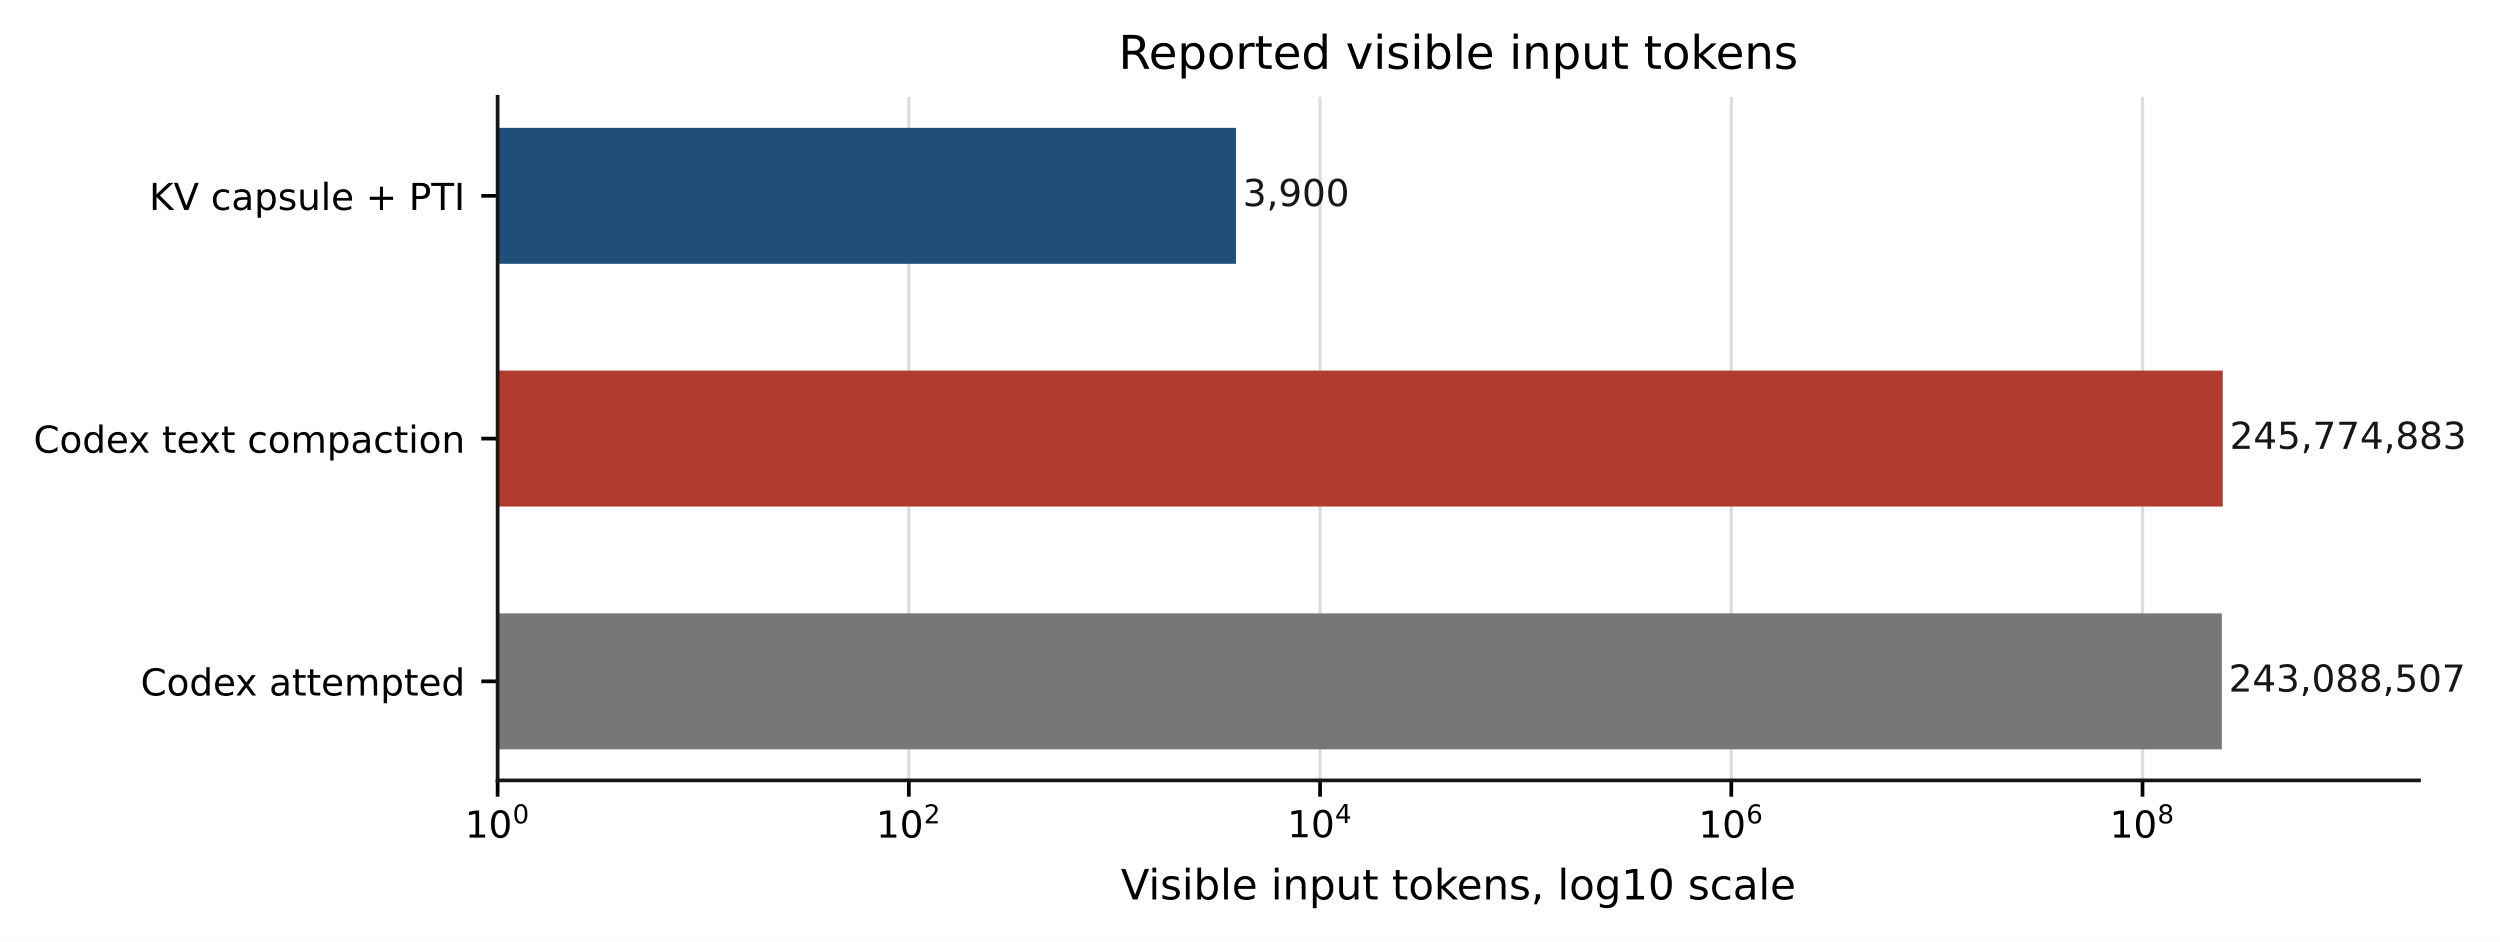
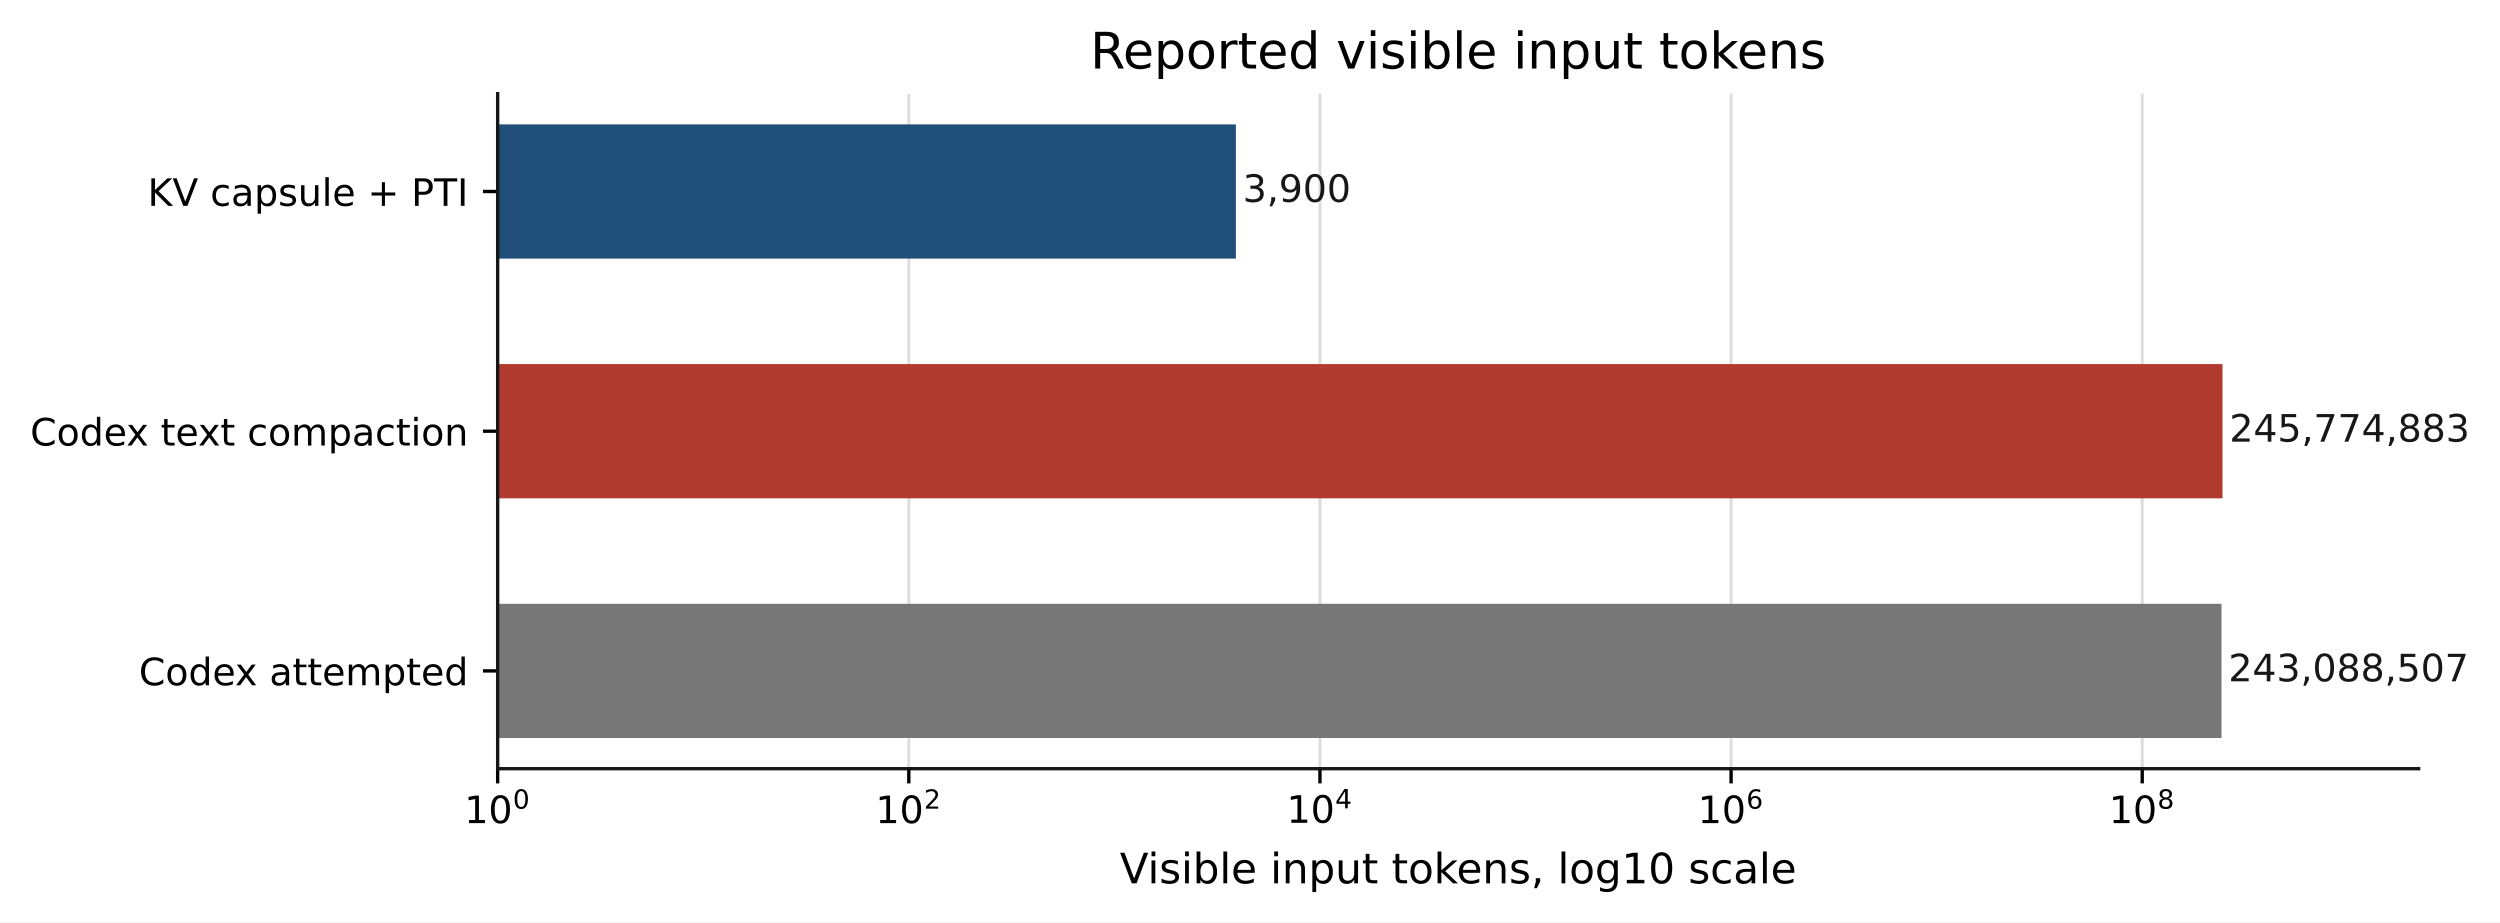
- <svg xmlns="http://www.w3.org/2000/svg" xmlns:xlink="http://www.w3.org/1999/xlink" width="537.269pt" height="202.367pt" viewBox="0 0 537.269 202.367" version="1.1">
+ <svg xmlns="http://www.w3.org/2000/svg" xmlns:xlink="http://www.w3.org/1999/xlink" width="595.465pt" height="219.683pt" viewBox="0 0 595.465 219.683" version="1.1">
  <defs>
    <style type="text/css">*{stroke-linejoin: round; stroke-linecap: butt}</style>
  </defs>
  <g id="figure_1">
    <g id="patch_1">
-       <path d="M 0 202.367  L 537.269 202.367  L 537.269 0  L 0 0  z " style="fill: #ffffff" />
+       <path d="M 0 219.683  L 595.465 219.683  L 595.465 0  L 0 0  z " style="fill: #ffffff" />
    </g>
    <g id="axes_1">
      <g id="patch_2">
-         <path d="M 106.942 167.714  L 519.862 167.714  L 519.862 20.798  L 106.942 20.798  z " style="fill: #ffffff" />
+         <path d="M 118.535 183.094  L 576.095 183.094  L 576.095 22.318  L 118.535 22.318  z " style="fill: #ffffff" />
      </g>
      <g id="matplotlib.axis_1">
        <g id="xtick_1">
          <g id="line2d_1">
-             <path d="M 106.942 167.714  L 106.942 20.798  " clip-path="url(#paf8af4e51e)" style="fill: none; stroke: #dddddd; stroke-width: 0.7; stroke-linecap: square" />
+             <path d="M 118.535 183.094  L 118.535 22.318  " clip-path="url(#pe02c27803e)" style="fill: none; stroke: #dddddd; stroke-width: 0.7; stroke-linecap: square" />
          </g>
          <g id="line2d_2">
            <defs>
-               <path id="m347a4840c4" d="M 0 0  L 0 3.5  " style="stroke: #000000; stroke-width: 0.8" />
+               <path id="mffb0977081" d="M 0 0  L 0 3.5  " style="stroke: #000000; stroke-width: 0.8" />
            </defs>
            <g>
-               <use xlink:href="#m347a4840c4" x="106.942" y="167.714" style="stroke: #000000; stroke-width: 0.8" />
+               <use xlink:href="#mffb0977081" x="118.535" y="183.094" style="stroke: #000000; stroke-width: 0.8" />
            </g>
          </g>
          <g id="text_1">
-             <g transform="translate(99.9025 180.7932)">
+             <g transform="translate(110.6153 196.9327)">
              <text>
-                 <tspan x="0" y="-0.781" style="font-size: 8px; font-family: 'DejaVu Sans'">1</tspan>
-                 <tspan x="5.09" y="-0.781" style="font-size: 8px; font-family: 'DejaVu Sans'">0</tspan>
-                 <tspan x="10.256" y="-3.844" style="font-size: 5.6px; font-family: 'DejaVu Sans'">0</tspan>
+                 <tspan x="0" y="-0.873" style="font-size: 9px; font-family: 'DejaVu Sans'">1</tspan>
+                 <tspan x="5.726" y="-0.873" style="font-size: 9px; font-family: 'DejaVu Sans'">0</tspan>
+                 <tspan x="11.538" y="-4.319" style="font-size: 6.3px; font-family: 'DejaVu Sans'">0</tspan>
              </text>
            </g>
          </g>
        </g>
        <g id="xtick_2">
          <g id="line2d_3">
-             <path d="M 195.317 167.714  L 195.317 20.798  " clip-path="url(#paf8af4e51e)" style="fill: none; stroke: #dddddd; stroke-width: 0.7; stroke-linecap: square" />
+             <path d="M 216.464 183.094  L 216.464 22.318  " clip-path="url(#pe02c27803e)" style="fill: none; stroke: #dddddd; stroke-width: 0.7; stroke-linecap: square" />
          </g>
          <g id="line2d_4">
            <g>
-               <use xlink:href="#m347a4840c4" x="195.317" y="167.714" style="stroke: #000000; stroke-width: 0.8" />
+               <use xlink:href="#mffb0977081" x="216.464" y="183.094" style="stroke: #000000; stroke-width: 0.8" />
            </g>
          </g>
          <g id="text_2">
-             <g transform="translate(188.277 180.7932)">
+             <g transform="translate(208.5438 196.9327)">
              <text>
-                 <tspan x="0" y="-0.781" style="font-size: 8px; font-family: 'DejaVu Sans'">1</tspan>
-                 <tspan x="5.09" y="-0.781" style="font-size: 8px; font-family: 'DejaVu Sans'">0</tspan>
-                 <tspan x="10.256" y="-3.844" style="font-size: 5.6px; font-family: 'DejaVu Sans'">2</tspan>
+                 <tspan x="0" y="-0.873" style="font-size: 9px; font-family: 'DejaVu Sans'">1</tspan>
+                 <tspan x="5.726" y="-0.873" style="font-size: 9px; font-family: 'DejaVu Sans'">0</tspan>
+                 <tspan x="11.538" y="-4.319" style="font-size: 6.3px; font-family: 'DejaVu Sans'">2</tspan>
              </text>
            </g>
          </g>
        </g>
        <g id="xtick_3">
          <g id="line2d_5">
-             <path d="M 283.691 167.714  L 283.691 20.798  " clip-path="url(#paf8af4e51e)" style="fill: none; stroke: #dddddd; stroke-width: 0.7; stroke-linecap: square" />
+             <path d="M 314.392 183.094  L 314.392 22.318  " clip-path="url(#pe02c27803e)" style="fill: none; stroke: #dddddd; stroke-width: 0.7; stroke-linecap: square" />
          </g>
          <g id="line2d_6">
            <g>
-               <use xlink:href="#m347a4840c4" x="283.691" y="167.714" style="stroke: #000000; stroke-width: 0.8" />
+               <use xlink:href="#mffb0977081" x="314.392" y="183.094" style="stroke: #000000; stroke-width: 0.8" />
            </g>
          </g>
          <g id="text_3">
-             <g transform="translate(276.6514 180.7932)">
+             <g transform="translate(306.4723 196.9327)">
              <text>
-                 <tspan x="0" y="-0.858" style="font-size: 8px; font-family: 'DejaVu Sans'">1</tspan>
-                 <tspan x="5.09" y="-0.858" style="font-size: 8px; font-family: 'DejaVu Sans'">0</tspan>
-                 <tspan x="10.256" y="-3.92" style="font-size: 5.6px; font-family: 'DejaVu Sans'">4</tspan>
+                 <tspan x="0" y="-0.961" style="font-size: 9px; font-family: 'DejaVu Sans'">1</tspan>
+                 <tspan x="5.726" y="-0.961" style="font-size: 9px; font-family: 'DejaVu Sans'">0</tspan>
+                 <tspan x="11.538" y="-4.406" style="font-size: 6.3px; font-family: 'DejaVu Sans'">4</tspan>
              </text>
            </g>
          </g>
        </g>
        <g id="xtick_4">
          <g id="line2d_7">
-             <path d="M 372.066 167.714  L 372.066 20.798  " clip-path="url(#paf8af4e51e)" style="fill: none; stroke: #dddddd; stroke-width: 0.7; stroke-linecap: square" />
+             <path d="M 412.321 183.094  L 412.321 22.318  " clip-path="url(#pe02c27803e)" style="fill: none; stroke: #dddddd; stroke-width: 0.7; stroke-linecap: square" />
          </g>
          <g id="line2d_8">
            <g>
-               <use xlink:href="#m347a4840c4" x="372.066" y="167.714" style="stroke: #000000; stroke-width: 0.8" />
+               <use xlink:href="#mffb0977081" x="412.321" y="183.094" style="stroke: #000000; stroke-width: 0.8" />
            </g>
          </g>
          <g id="text_4">
-             <g transform="translate(365.0259 180.7932)">
+             <g transform="translate(404.4007 196.9327)">
              <text>
-                 <tspan x="0" y="-0.781" style="font-size: 8px; font-family: 'DejaVu Sans'">1</tspan>
-                 <tspan x="5.09" y="-0.781" style="font-size: 8px; font-family: 'DejaVu Sans'">0</tspan>
-                 <tspan x="10.256" y="-3.844" style="font-size: 5.6px; font-family: 'DejaVu Sans'">6</tspan>
+                 <tspan x="0" y="-0.873" style="font-size: 9px; font-family: 'DejaVu Sans'">1</tspan>
+                 <tspan x="5.726" y="-0.873" style="font-size: 9px; font-family: 'DejaVu Sans'">0</tspan>
+                 <tspan x="11.538" y="-4.319" style="font-size: 6.3px; font-family: 'DejaVu Sans'">6</tspan>
              </text>
            </g>
          </g>
        </g>
        <g id="xtick_5">
          <g id="line2d_9">
-             <path d="M 460.44 167.714  L 460.44 20.798  " clip-path="url(#paf8af4e51e)" style="fill: none; stroke: #dddddd; stroke-width: 0.7; stroke-linecap: square" />
+             <path d="M 510.249 183.094  L 510.249 22.318  " clip-path="url(#pe02c27803e)" style="fill: none; stroke: #dddddd; stroke-width: 0.7; stroke-linecap: square" />
          </g>
          <g id="line2d_10">
            <g>
-               <use xlink:href="#m347a4840c4" x="460.44" y="167.714" style="stroke: #000000; stroke-width: 0.8" />
+               <use xlink:href="#mffb0977081" x="510.249" y="183.094" style="stroke: #000000; stroke-width: 0.8" />
            </g>
          </g>
          <g id="text_5">
-             <g transform="translate(453.4004 180.7932)">
+             <g transform="translate(502.3292 196.9327)">
              <text>
-                 <tspan x="0" y="-0.781" style="font-size: 8px; font-family: 'DejaVu Sans'">1</tspan>
-                 <tspan x="5.09" y="-0.781" style="font-size: 8px; font-family: 'DejaVu Sans'">0</tspan>
-                 <tspan x="10.256" y="-3.844" style="font-size: 5.6px; font-family: 'DejaVu Sans'">8</tspan>
+                 <tspan x="0" y="-0.873" style="font-size: 9px; font-family: 'DejaVu Sans'">1</tspan>
+                 <tspan x="5.726" y="-0.873" style="font-size: 9px; font-family: 'DejaVu Sans'">0</tspan>
+                 <tspan x="11.538" y="-4.319" style="font-size: 6.3px; font-family: 'DejaVu Sans'">8</tspan>
              </text>
            </g>
          </g>
        </g>
        <g id="text_6">
-           <text style="font-size: 9px; font-family: 'DejaVu Sans'; text-anchor: middle" x="313.402" y="193.296" transform="rotate(-0 313.4025 193.2955)">Visible input tokens, log10 scale</text>
+           <text style="font-size: 10px; font-family: 'DejaVu Sans'; text-anchor: middle" x="347.315" y="210.403" transform="rotate(-0 347.3153 210.4029)">Visible input tokens, log10 scale</text>
        </g>
      </g>
      <g id="matplotlib.axis_2">
        <g id="ytick_1">
          <g id="line2d_11">
            <defs>
-               <path id="m300fe7fae8" d="M 0 0  L -3.5 0  " style="stroke: #000000; stroke-width: 0.8" />
+               <path id="m8a9e320e38" d="M 0 0  L -3.5 0  " style="stroke: #000000; stroke-width: 0.8" />
            </defs>
            <g>
-               <use xlink:href="#m300fe7fae8" x="106.942" y="42.085" style="stroke: #000000; stroke-width: 0.8" />
+               <use xlink:href="#m8a9e320e38" x="118.535" y="45.612" style="stroke: #000000; stroke-width: 0.8" />
            </g>
          </g>
          <g id="text_7">
-             <text style="font-size: 8px; font-family: 'DejaVu Sans'; text-anchor: end" x="99.942" y="45.124" transform="rotate(-0 99.9425 45.12394)">KV capsule + PTI</text>
+             <text style="font-size: 9px; font-family: 'DejaVu Sans'; text-anchor: end" x="111.535" y="49.032" transform="rotate(-0 111.5353 49.03167)">KV capsule + PTI</text>
          </g>
        </g>
        <g id="ytick_2">
          <g id="line2d_12">
            <g>
-               <use xlink:href="#m300fe7fae8" x="106.942" y="94.256" style="stroke: #000000; stroke-width: 0.8" />
+               <use xlink:href="#m8a9e320e38" x="118.535" y="102.706" style="stroke: #000000; stroke-width: 0.8" />
            </g>
          </g>
          <g id="text_8">
-             <text style="font-size: 8px; font-family: 'DejaVu Sans'; text-anchor: end" x="99.942" y="97.296" transform="rotate(-0 99.9425 97.29581)">Codex text compaction</text>
+             <text style="font-size: 9px; font-family: 'DejaVu Sans'; text-anchor: end" x="111.535" y="106.125" transform="rotate(-0 111.5353 106.1254)">Codex text compaction</text>
          </g>
        </g>
        <g id="ytick_3">
          <g id="line2d_13">
            <g>
-               <use xlink:href="#m300fe7fae8" x="106.942" y="146.428" style="stroke: #000000; stroke-width: 0.8" />
+               <use xlink:href="#m8a9e320e38" x="118.535" y="159.8" style="stroke: #000000; stroke-width: 0.8" />
            </g>
          </g>
          <g id="text_9">
-             <text style="font-size: 8px; font-family: 'DejaVu Sans'; text-anchor: end" x="99.942" y="149.468" transform="rotate(-0 99.9425 149.4677)">Codex attempted</text>
+             <text style="font-size: 9px; font-family: 'DejaVu Sans'; text-anchor: end" x="111.535" y="163.219" transform="rotate(-0 111.5353 163.2192)">Codex attempted</text>
          </g>
        </g>
      </g>
      <g id="patch_3">
-         <path d="M -44080.294 27.476  L 265.622 27.476  L 265.622 56.693  L -44080.294 56.693  z " clip-path="url(#paf8af4e51e)" style="fill: #1f4e79" />
+         <path d="M -48845.699 29.626  L 294.369 29.626  L 294.369 61.599  L -48845.699 61.599  z " clip-path="url(#pe02c27803e)" style="fill: #1f4e79" />
      </g>
      <g id="patch_4">
-         <path d="M -44080.294 79.648  L 477.697 79.648  L 477.697 108.865  L -44080.294 108.865  z " clip-path="url(#paf8af4e51e)" style="fill: #b23b30" />
+         <path d="M -48845.699 86.72  L 529.372 86.72  L 529.372 118.692  L -48845.699 118.692  z " clip-path="url(#pe02c27803e)" style="fill: #b23b30" />
      </g>
      <g id="patch_5">
-         <path d="M -44080.294 131.82  L 477.486 131.82  L 477.486 161.036  L -44080.294 161.036  z " clip-path="url(#paf8af4e51e)" style="fill: #777777" />
+         <path d="M -48845.699 143.814  L 529.138 143.814  L 529.138 175.786  L -48845.699 175.786  z " clip-path="url(#pe02c27803e)" style="fill: #777777" />
      </g>
      <g id="patch_6">
-         <path d="M 106.942 167.714  L 106.942 20.798  " style="fill: none; stroke: #171717; stroke-width: 0.8; stroke-linejoin: miter; stroke-linecap: square" />
+         <path d="M 118.535 183.094  L 118.535 22.318  " style="fill: none; stroke: #171717; stroke-width: 0.8; stroke-linejoin: miter; stroke-linecap: square" />
      </g>
      <g id="patch_7">
-         <path d="M 106.942 167.714  L 519.862 167.714  " style="fill: none; stroke: #171717; stroke-width: 0.8; stroke-linejoin: miter; stroke-linecap: square" />
+         <path d="M 118.535 183.094  L 576.095 183.094  " style="fill: none; stroke: #171717; stroke-width: 0.8; stroke-linejoin: miter; stroke-linecap: square" />
      </g>
      <g id="text_10">
-         <text style="font-size: 8px; font-family: 'DejaVu Sans'; text-anchor: start; fill: #171717" x="267.099" y="44.292" transform="rotate(-0 267.0986 44.29206)">3,900</text>
+         <text style="font-size: 9px; font-family: 'DejaVu Sans'; text-anchor: start; fill: #171717" x="296.006" y="48.096" transform="rotate(-0 296.0056 48.09581)">3,900</text>
      </g>
      <g id="text_11">
-         <text style="font-size: 8px; font-family: 'DejaVu Sans'; text-anchor: start; fill: #171717" x="479.174" y="96.464" transform="rotate(-0 479.1741 96.46394)">245,774,883</text>
+         <text style="font-size: 9px; font-family: 'DejaVu Sans'; text-anchor: start; fill: #171717" x="531.008" y="105.19" transform="rotate(-0 531.0081 105.1896)">245,774,883</text>
      </g>
      <g id="text_12">
-         <text style="font-size: 8px; font-family: 'DejaVu Sans'; text-anchor: start; fill: #171717" x="478.963" y="148.636" transform="rotate(-0 478.9632 148.6358)">243,088,507</text>
+         <text style="font-size: 9px; font-family: 'DejaVu Sans'; text-anchor: start; fill: #171717" x="530.774" y="162.283" transform="rotate(-0 530.7744 162.2833)">243,088,507</text>
      </g>
      <g id="text_13">
-         <text style="font-size: 10px; font-family: 'DejaVu Sans'; text-anchor: middle" x="313.402" y="14.798" transform="rotate(-0 313.4025 14.79844)">Reported visible input tokens</text>
+         <text style="font-size: 12px; font-family: 'DejaVu Sans'; text-anchor: middle" x="347.315" y="16.318" transform="rotate(-0 347.3153 16.31812)">Reported visible input tokens</text>
      </g>
    </g>
  </g>
  <defs>
-     <clipPath id="paf8af4e51e">
-       <rect x="106.942" y="20.798" width="412.92" height="146.916" />
+     <clipPath id="pe02c27803e">
+       <rect x="118.535" y="22.318" width="457.56" height="160.776" />
    </clipPath>
  </defs>
</svg>
